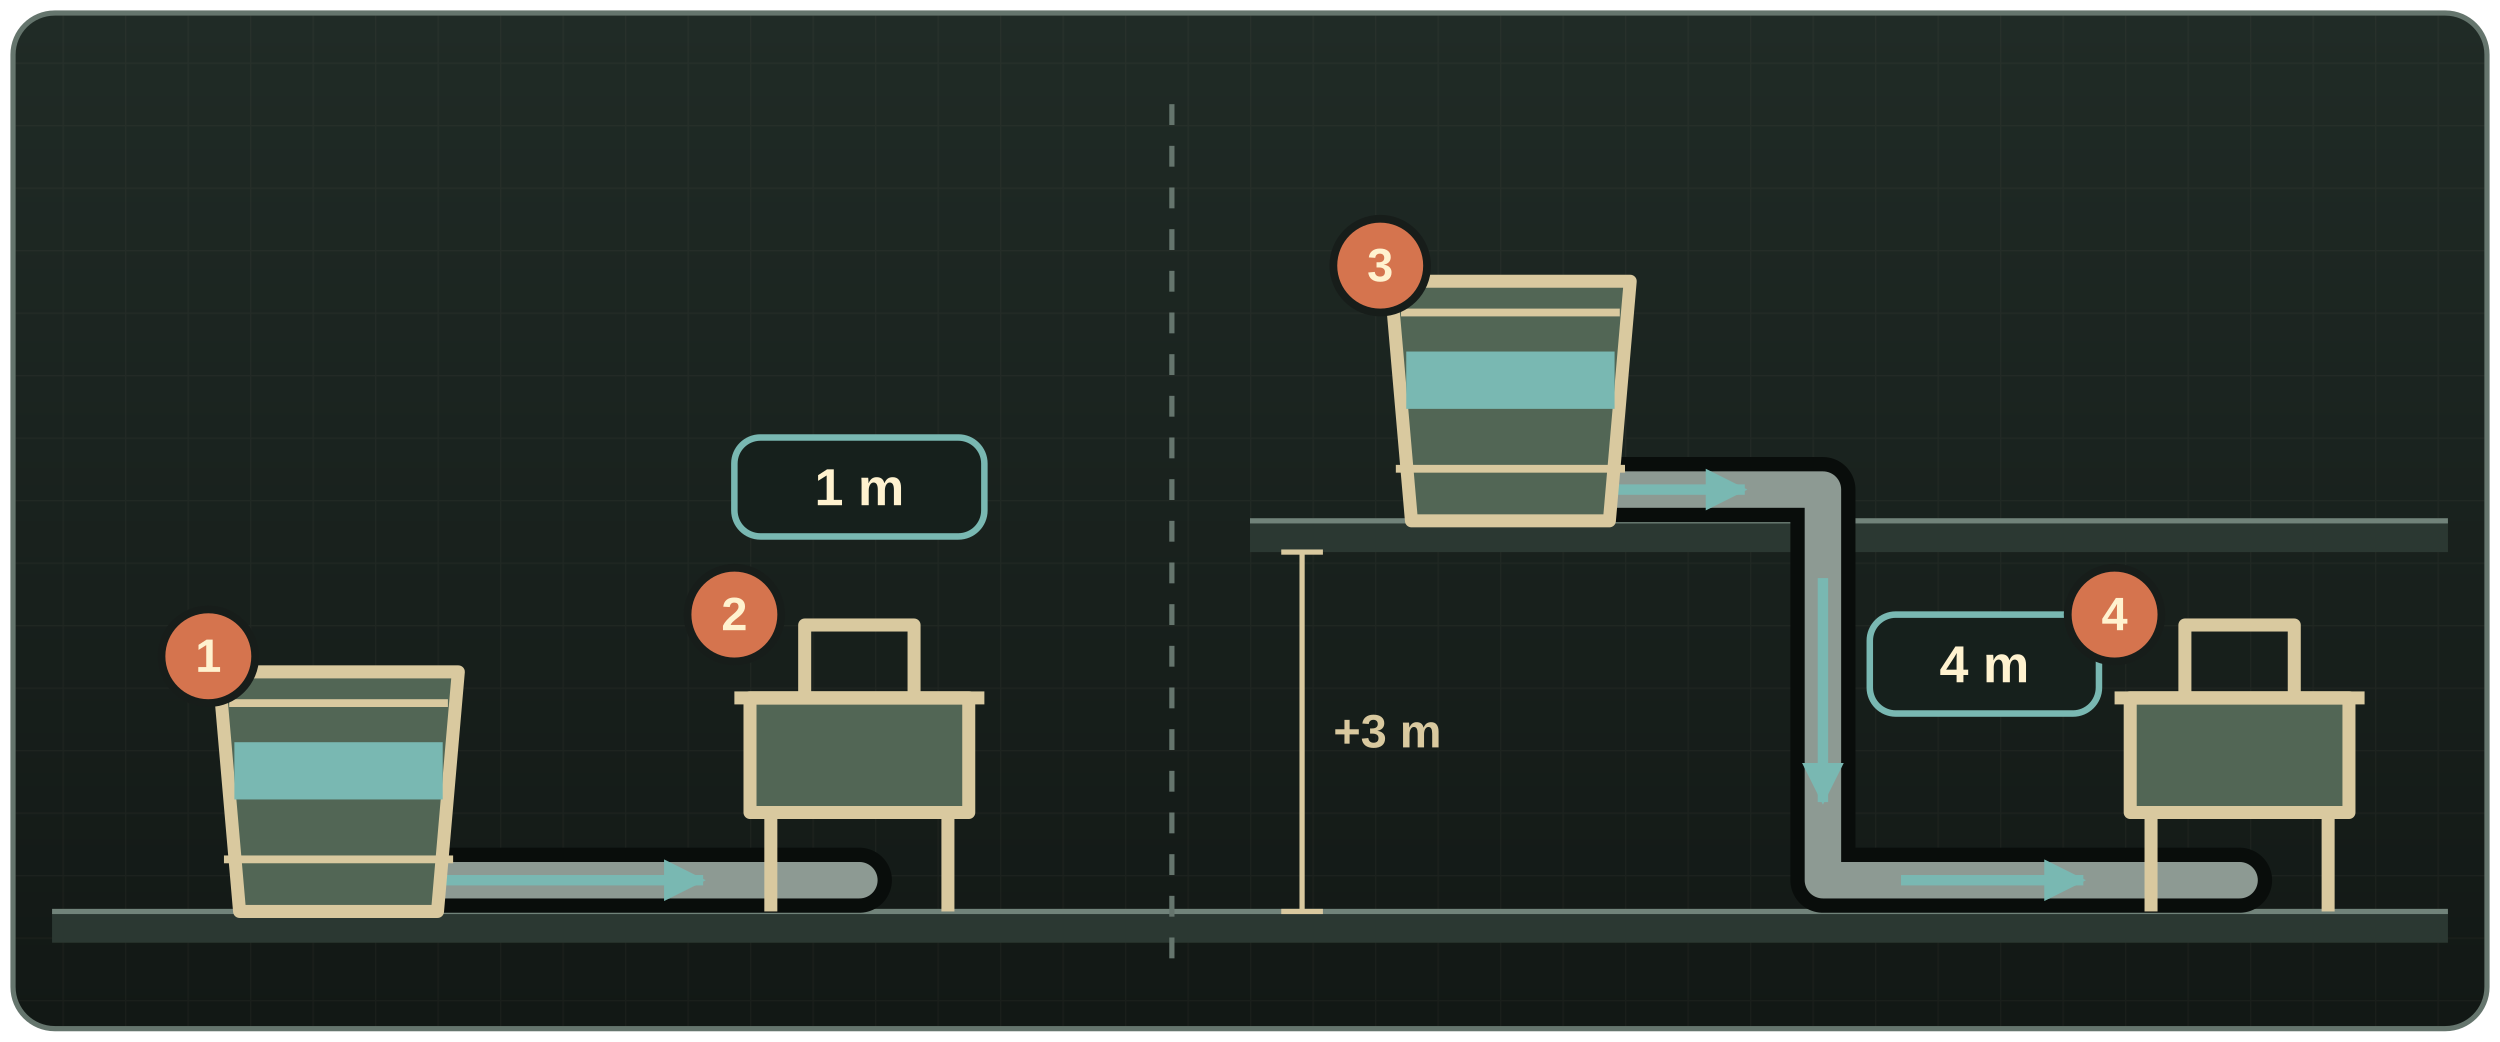
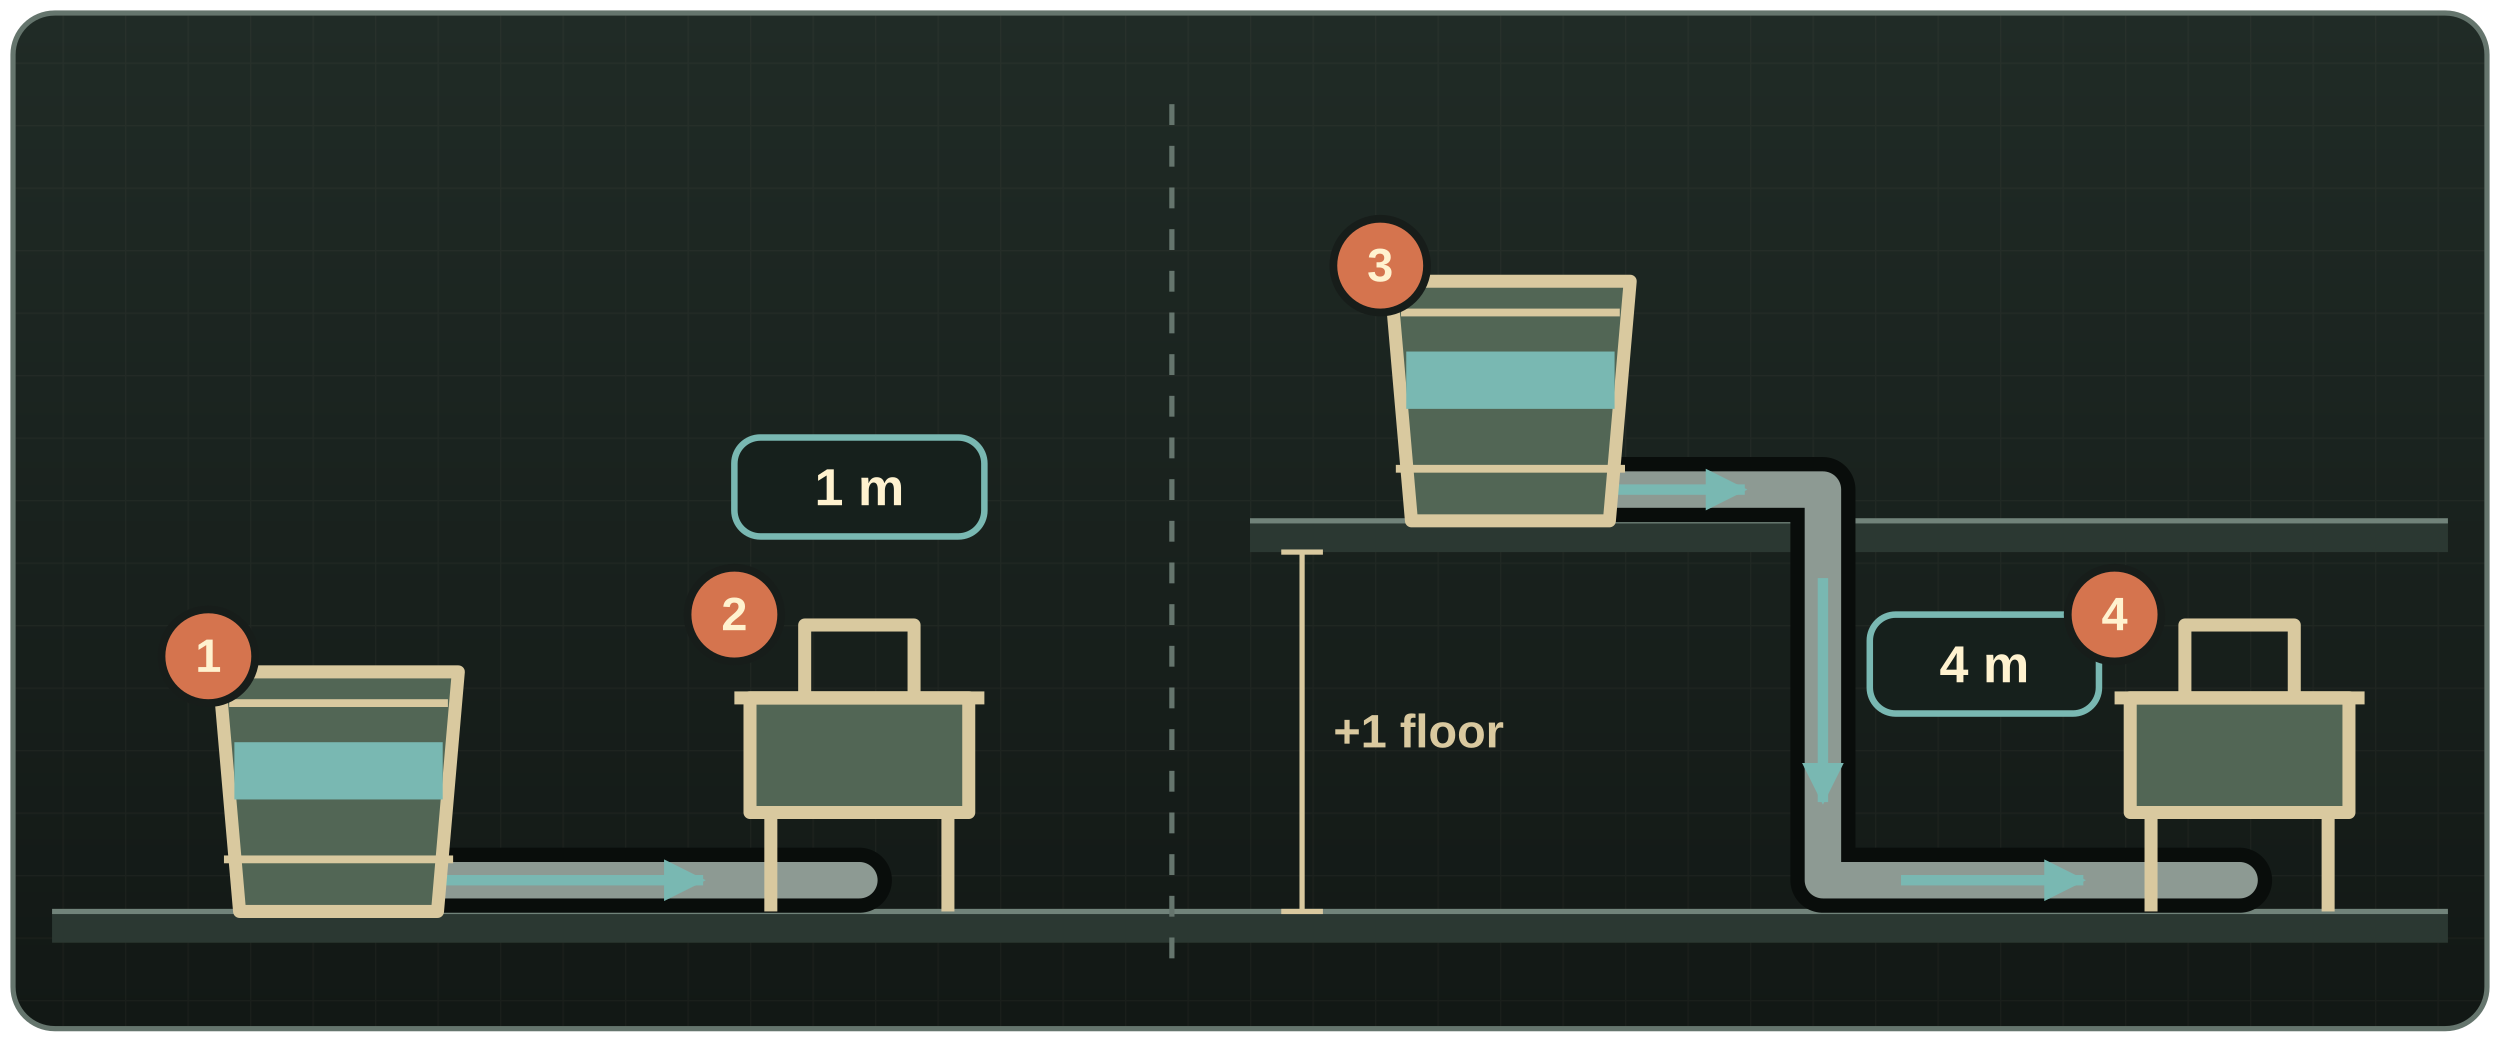
- <svg xmlns="http://www.w3.org/2000/svg" viewBox="0 0 960 400" role="img" aria-label="Storage-only installations: a barrel on the sink's floor gives 1 m; a barrel one floor above gives 4 m">
+ <svg xmlns="http://www.w3.org/2000/svg" viewBox="0 0 960 400" role="img" aria-label="Storage-only installations: a barrel on the sink's floor gives 1 m; a barrel one floor up gives 4 m">
  <defs>
    <linearGradient id="bg" x2="0" y2="1">
      <stop stop-color="#202b26" />
      <stop offset="1" stop-color="#121815" />
    </linearGradient>
    <pattern id="grid" width="24" height="24" patternUnits="userSpaceOnUse">
      <path d="M24 0H0v24" fill="none" stroke="#d7c79d" stroke-opacity=".045" />
    </pattern>
    <marker id="arrow" markerUnits="userSpaceOnUse" markerWidth="16" markerHeight="16" refX="15" refY="8" orient="auto">
      <path d="M0 0l16 8L0 16z" fill="#79b8b2" />
    </marker>
  </defs>
  <rect x="5" y="5" width="950" height="390" rx="16" fill="url(#bg)" stroke="#65756d" stroke-width="2" />
  <rect x="6" y="6" width="948" height="388" rx="15" fill="url(#grid)" />
  <rect x="20" y="350" width="920" height="12" fill="#2b3832" />
  <path d="M20 350H940" stroke="#71837a" stroke-width="2" />
  <rect x="480" y="200" width="460" height="12" fill="#2b3832" />
  <path d="M480 200H940" stroke="#71837a" stroke-width="2" />
  <path d="M450 40V370" stroke="#65756d" stroke-width="2" stroke-dasharray="8 8" />
  <g fill="none" stroke-linecap="round" stroke-linejoin="round">
    <path d="M130 338H330M580 188H700V338H860" stroke="#090d0b" stroke-width="25" />
    <path d="M130 338H330M580 188H700V338H860" stroke="#8d9a93" stroke-width="14" />
  </g>
  <g fill="none" stroke="#79b8b2" stroke-width="4" marker-end="url(#arrow)">
    <path d="M160 338h110" />
    <path d="M610 188h60" />
    <path d="M700 222v86" />
    <path d="M730 338h70" />
  </g>
  <g stroke="#d9c99f" stroke-width="2">
    <path d="M500 212V350M492 212h16M492 350h16" />
  </g>
  <g stroke="#d9c99f" stroke-width="5" stroke-linejoin="round">
    <path d="M84 258h92l-8 92h-76z" fill="#526655" />
    <path d="M90 296h80" stroke="#79b8b2" stroke-width="22" />
    <path d="M88 270h84M86 330h88" stroke-width="3" />
    <path d="M534 108h92l-8 92h-76z" fill="#526655" />
    <path d="M540 146h80" stroke="#79b8b2" stroke-width="22" />
    <path d="M538 120h84M536 180h88" stroke-width="3" />
  </g>
  <g stroke="#d9c99f" stroke-width="5" fill="none" stroke-linejoin="round">
    <path d="M296 312v38M364 312v38" />
    <path d="M288 268h84v44h-84z" fill="#526655" />
    <path d="M309 268v-28h42v28M282 268h96" />
    <path d="M826 312v38M894 312v38" />
    <path d="M818 268h84v44h-84z" fill="#526655" />
    <path d="M839 268v-28h42v28M812 268h96" />
  </g>
  <g fill="#16201c" stroke="#79b8b2" stroke-width="2.5">
    <rect x="282" y="168" width="96" height="38" rx="10" />
    <rect x="718" y="236" width="88" height="38" rx="10" />
  </g>
  <g fill="#fff2cf" font-family="Arial,sans-serif" font-size="20" font-weight="700" text-anchor="middle">
    <text x="330" y="194">1 m</text>
    <text x="762" y="262">4 m</text>
  </g>
-   <text x="512" y="287" fill="#d9c99f" font-family="Arial,sans-serif" font-size="18" font-weight="700">+3 m</text>
+   <text x="512" y="287" fill="#d9c99f" font-family="Arial,sans-serif" font-size="18" font-weight="700">+1 floor</text>
  <g fill="#d5744e" stroke="#171d1a" stroke-width="3">
    <circle cx="80" cy="252" r="18" />
    <circle cx="282" cy="236" r="18" />
    <circle cx="530" cy="102" r="18" />
    <circle cx="812" cy="236" r="18" />
  </g>
  <g fill="#fff2cf" font-family="Arial,sans-serif" font-size="18" font-weight="700" text-anchor="middle">
    <text x="80" y="258">1</text>
    <text x="282" y="242">2</text>
    <text x="530" y="108">3</text>
    <text x="812" y="242">4</text>
  </g>
</svg>
